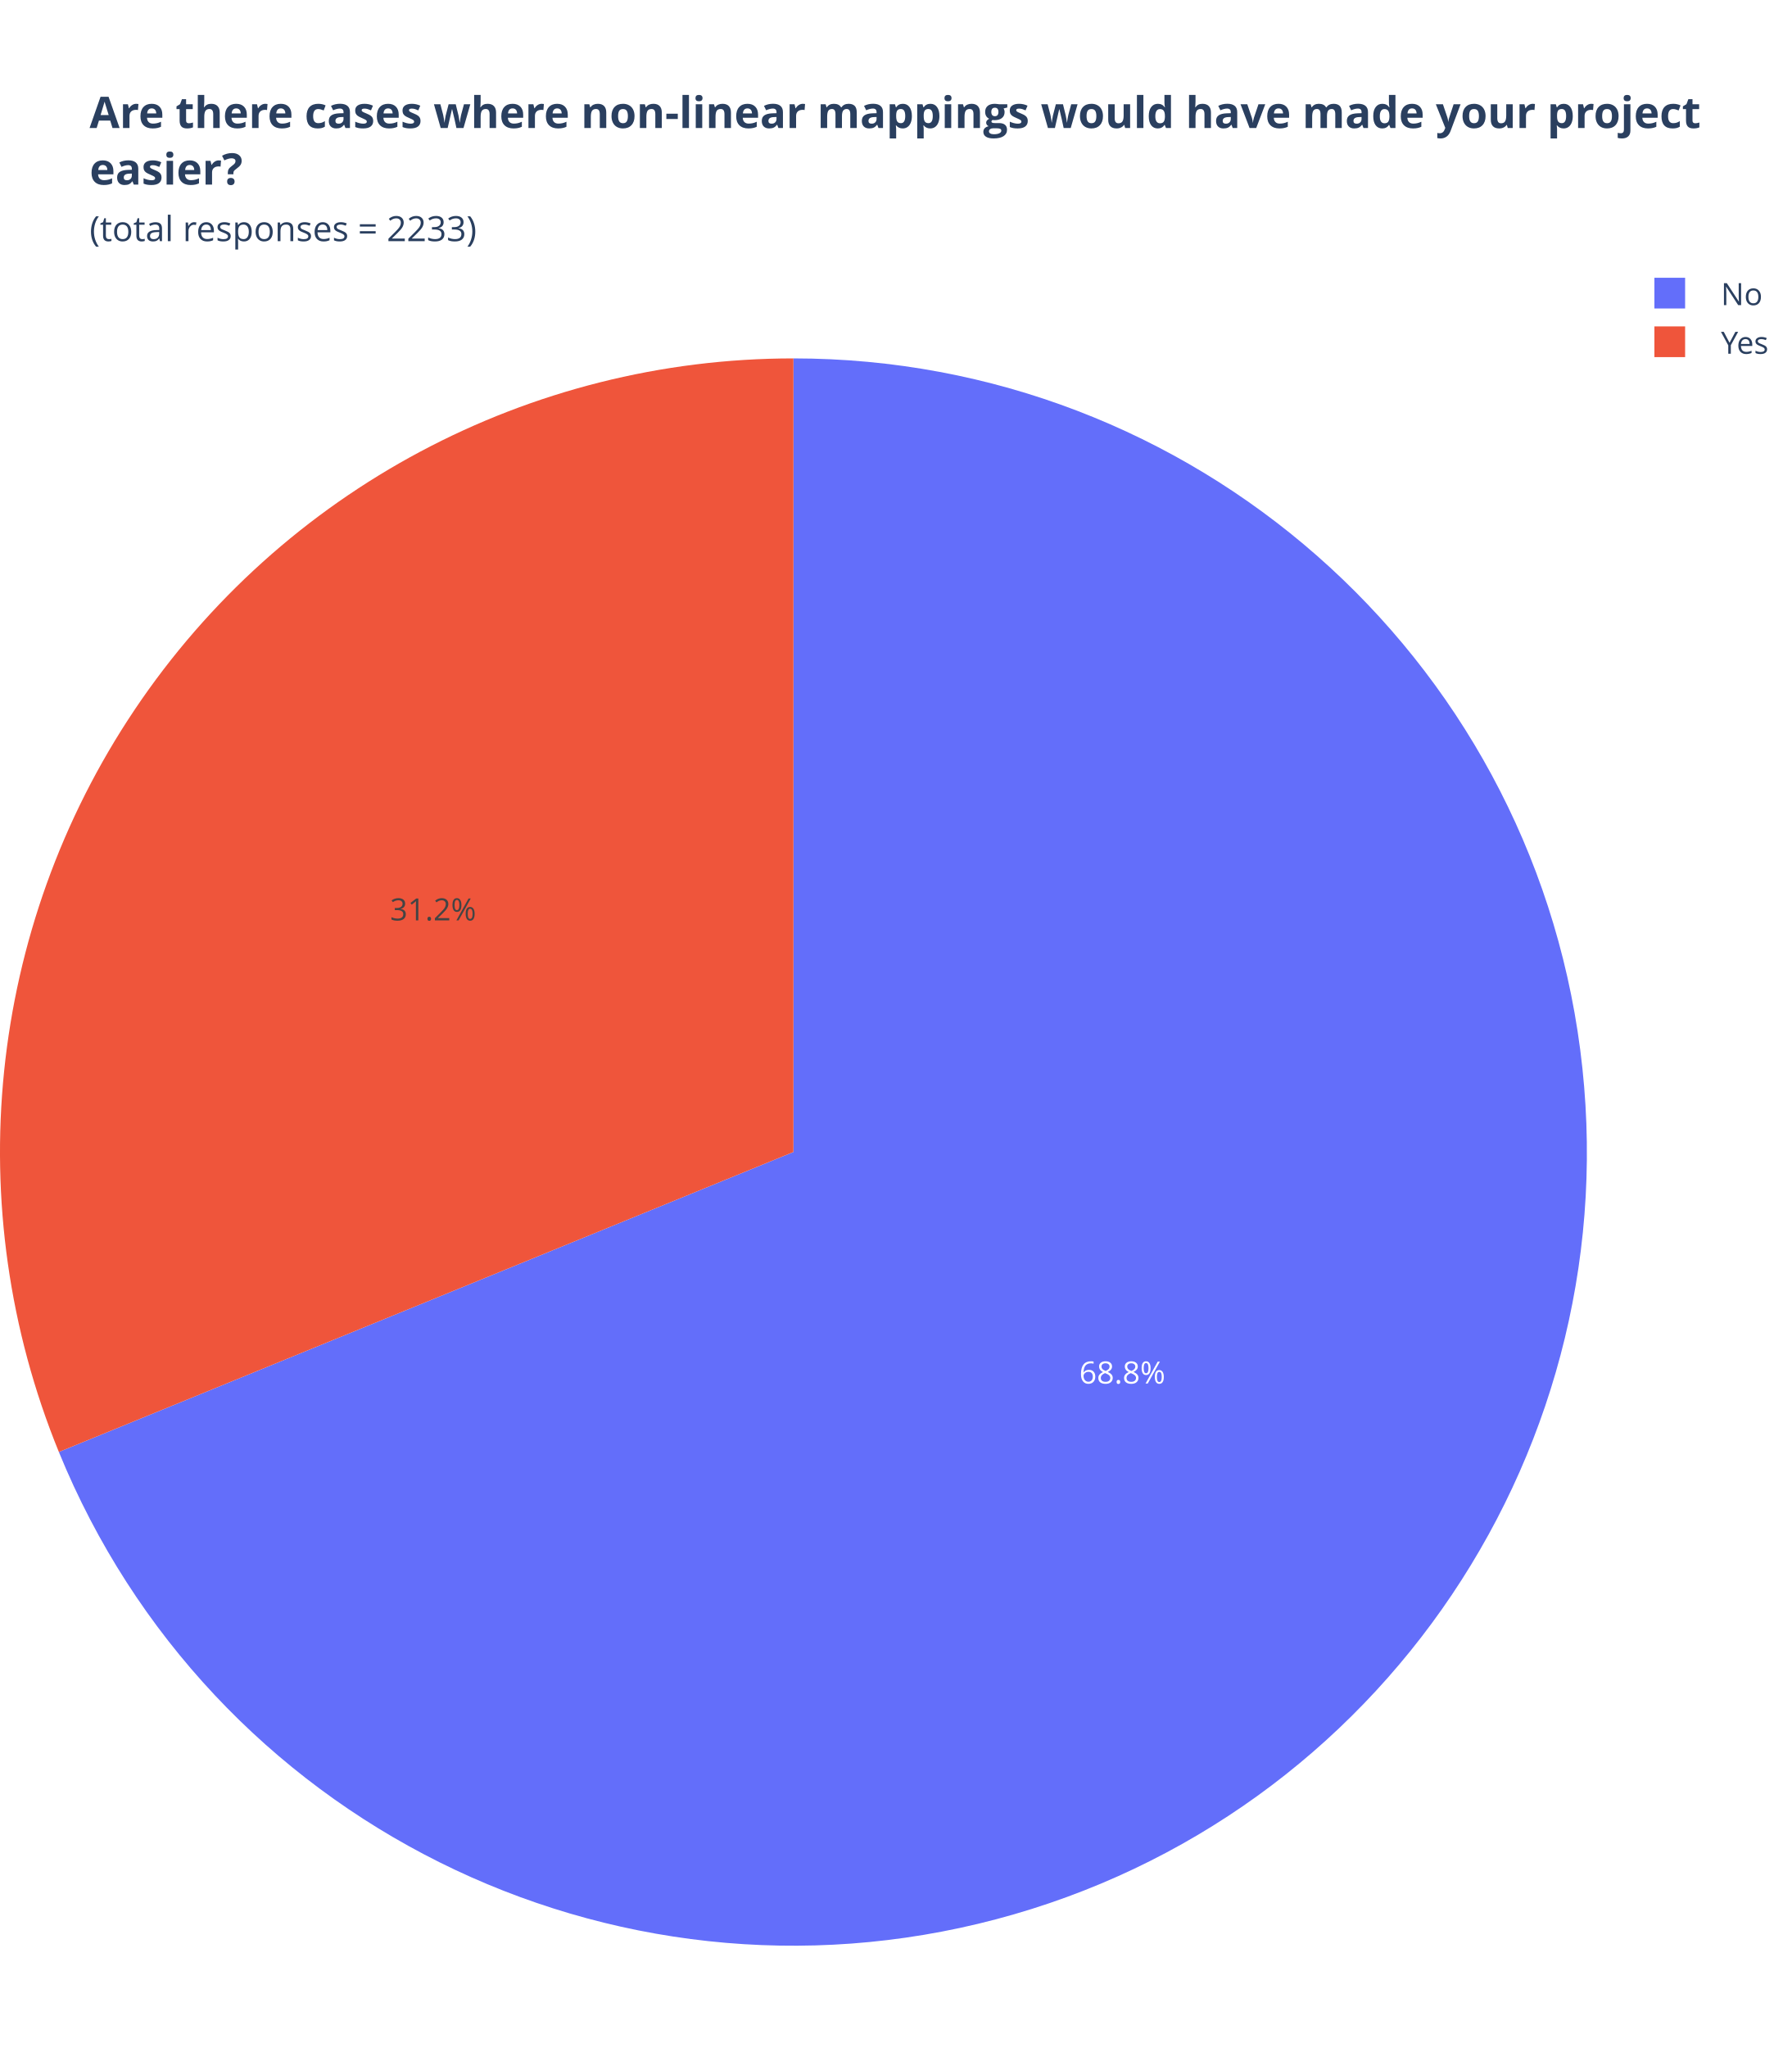
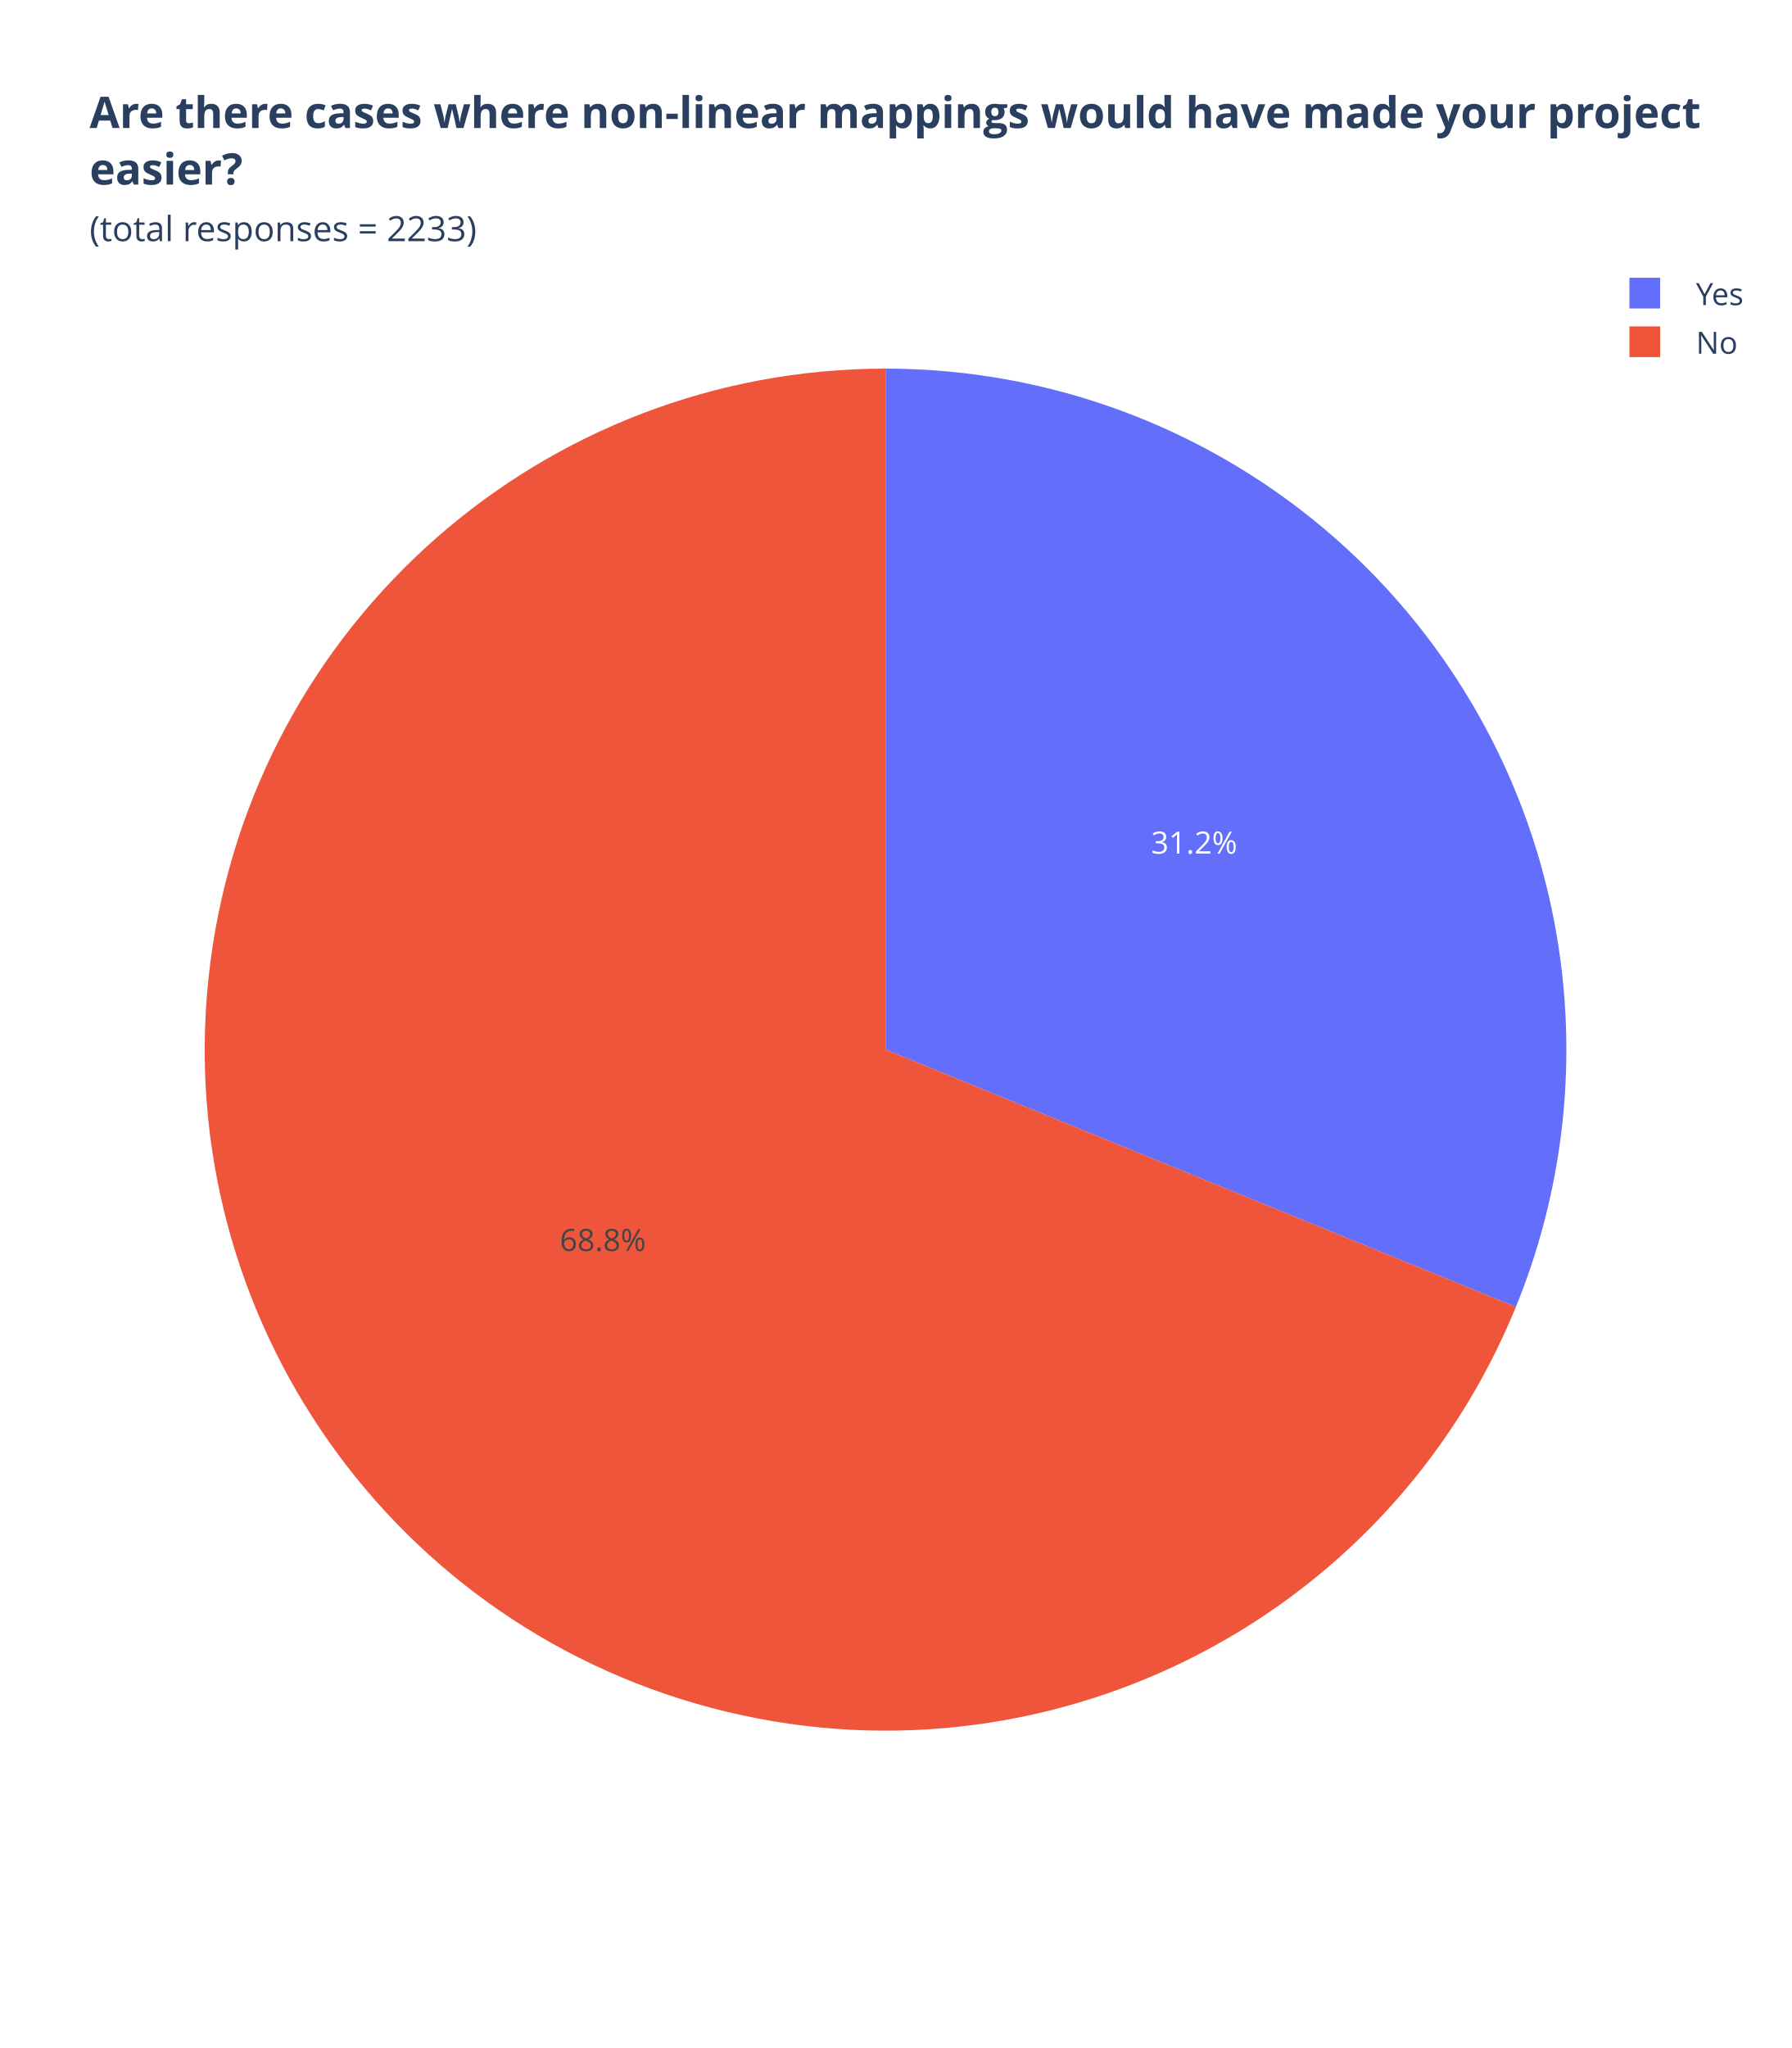
<svg xmlns="http://www.w3.org/2000/svg" class="main-svg" width="700" height="800" style="" viewBox="0 0 700 800">
  <rect x="0" y="0" width="700" height="800" style="fill: rgb(255, 255, 255); fill-opacity: 1;" />
-   <defs id="defs-1a089f">
+   <defs id="defs-6a4219">
    <g class="clips" />
    <g class="gradients" />
    <g class="patterns" />
  </defs>
  <g class="bglayer" />
  <g class="layer-below">
    <g class="imagelayer" />
    <g class="shapelayer" />
  </g>
  <g class="cartesianlayer" />
  <g class="polarlayer" />
  <g class="smithlayer" />
  <g class="ternarylayer" />
  <g class="geolayer" />
  <g class="funnelarealayer" />
  <g class="pielayer">
    <g class="trace" stroke-linejoin="round" style="opacity: 1;">
      <g class="slice">
-         <path class="surface" d="M310,450l0,-310a310,310 0 1 1 -287.004,427.17Z" style="pointer-events: none; fill: rgb(99, 110, 250); fill-opacity: 1; stroke-width: 0; stroke: rgb(68, 68, 68); stroke-opacity: 1;" />
+         <path class="surface" d="M346,410l0,-266a266,266 0 0 1 246.268,366.539Z" style="pointer-events: none; fill: rgb(99, 110, 250); fill-opacity: 1; stroke-width: 0; stroke: rgb(68, 68, 68); stroke-opacity: 1;" />
        <g class="slicetext">
-           <text data-notex="1" class="slicetext" transform="translate(438.4937,540.4417)" text-anchor="middle" x="0" y="0" style="font-family: 'Open Sans', verdana, arial, sans-serif; font-size: 12px; fill: rgb(255, 255, 255); fill-opacity: 1; white-space: pre;">68.8%</text>
+           <text data-notex="1" class="slicetext" transform="translate(466.5863,333.4393)" text-anchor="middle" x="0" y="0" style="font-family: 'Open Sans', verdana, arial, sans-serif; font-size: 12px; fill: rgb(255, 255, 255); fill-opacity: 1; white-space: pre;">31.2%</text>
        </g>
      </g>
      <g class="slice">
-         <path class="surface" d="M310,450l-287.004,117.17a310,310 0 0 1 287.004,-427.17Z" style="pointer-events: none; fill: rgb(239, 85, 59); fill-opacity: 1; stroke-width: 0; stroke: rgb(68, 68, 68); stroke-opacity: 1;" />
+         <path class="surface" d="M346,410l246.268,100.539a266,266 0 1 1 -246.268,-366.539Z" style="pointer-events: none; fill: rgb(239, 85, 59); fill-opacity: 1; stroke-width: 0; stroke: rgb(68, 68, 68); stroke-opacity: 1;" />
        <g class="slicetext">
-           <text data-notex="1" class="slicetext" transform="translate(169.2302,359.5307)" text-anchor="middle" x="0" y="0" style="font-family: 'Open Sans', verdana, arial, sans-serif; font-size: 12px; fill: rgb(68, 68, 68); fill-opacity: 1; white-space: pre;">31.2%</text>
+           <text data-notex="1" class="slicetext" transform="translate(235.5408,488.6726)" text-anchor="middle" x="0" y="0" style="font-family: 'Open Sans', verdana, arial, sans-serif; font-size: 12px; fill: rgb(68, 68, 68); fill-opacity: 1; white-space: pre;">68.8%</text>
        </g>
      </g>
    </g>
  </g>
  <g class="iciclelayer" />
  <g class="treemaplayer" />
  <g class="sunburstlayer" />
  <g class="glimages" />
-   <defs id="topdefs-1a089f">
+   <defs id="topdefs-6a4219">
    <g class="clips" />
-     <clipPath id="legend1a089f">
+     <clipPath id="legend6a4219">
      <rect width="65" height="48" x="0" y="0" />
    </clipPath>
  </defs>
  <g class="layer-above">
    <g class="imagelayer" />
    <g class="shapelayer" />
  </g>
  <g class="infolayer">
-     <g class="legend" pointer-events="all" transform="translate(632.4,100)">
+     <g class="legend" pointer-events="all" transform="translate(622.64,100)">
      <rect class="bg" shape-rendering="crispEdges" width="65" height="48" x="0" y="0" style="stroke: rgb(68, 68, 68); stroke-opacity: 1; fill: rgb(255, 255, 255); fill-opacity: 1; stroke-width: 0px;" />
-       <g class="scrollbox" transform="" clip-path="url(#legend1a089f)">
+       <g class="scrollbox" transform="" clip-path="url(#legend6a4219)">
        <g class="groups">
          <g class="traces" transform="translate(0,14.5)" style="opacity: 1;">
-             <text class="legendtext" text-anchor="start" x="40" y="4.68" style="font-family: 'Open Sans', verdana, arial, sans-serif; font-size: 12px; fill: rgb(42, 63, 95); fill-opacity: 1; white-space: pre;">No</text>
+             <text class="legendtext" text-anchor="start" x="40" y="4.68" style="font-family: 'Open Sans', verdana, arial, sans-serif; font-size: 12px; fill: rgb(42, 63, 95); fill-opacity: 1; white-space: pre;">Yes</text>
            <g class="layers" style="opacity: 1;">
              <g class="legendfill" />
              <g class="legendlines" />
              <g class="legendsymbols">
                <g class="legendpoints">
                  <path class="legendpie" d="M6,6H-6V-6H6Z" transform="translate(20,0)" style="fill: rgb(99, 110, 250); fill-opacity: 1; stroke-width: 0; stroke: rgb(68, 68, 68); stroke-opacity: 1;" />
                </g>
              </g>
            </g>
-             <rect class="legendtoggle" x="0" y="-9.5" width="59.578" height="19" style="fill: rgb(0, 0, 0); fill-opacity: 0;" />
+             <rect class="legendtoggle" x="0" y="-9.5" width="59.453" height="19" style="fill: rgb(0, 0, 0); fill-opacity: 0;" />
          </g>
          <g class="traces" transform="translate(0,33.5)" style="opacity: 1;">
-             <text class="legendtext" text-anchor="start" x="40" y="4.68" style="font-family: 'Open Sans', verdana, arial, sans-serif; font-size: 12px; fill: rgb(42, 63, 95); fill-opacity: 1; white-space: pre;">Yes</text>
+             <text class="legendtext" text-anchor="start" x="40" y="4.68" style="font-family: 'Open Sans', verdana, arial, sans-serif; font-size: 12px; fill: rgb(42, 63, 95); fill-opacity: 1; white-space: pre;">No</text>
            <g class="layers" style="opacity: 1;">
              <g class="legendfill" />
              <g class="legendlines" />
              <g class="legendsymbols">
                <g class="legendpoints">
                  <path class="legendpie" d="M6,6H-6V-6H6Z" transform="translate(20,0)" style="fill: rgb(239, 85, 59); fill-opacity: 1; stroke-width: 0; stroke: rgb(68, 68, 68); stroke-opacity: 1;" />
                </g>
              </g>
            </g>
-             <rect class="legendtoggle" x="0" y="-9.5" width="59.578" height="19" style="fill: rgb(0, 0, 0); fill-opacity: 0;" />
+             <rect class="legendtoggle" x="0" y="-9.5" width="59.453" height="19" style="fill: rgb(0, 0, 0); fill-opacity: 0;" />
          </g>
        </g>
      </g>
      <rect class="scrollbar" rx="20" ry="3" width="0" height="0" x="0" y="0" style="fill: rgb(128, 139, 164); fill-opacity: 1;" />
    </g>
    <g class="g-gtitle">
      <text class="gtitle" x="35" y="50" text-anchor="start" dy="0em" style="opacity: 1; font-family: 'Open Sans', verdana, arial, sans-serif; font-size: 17px; fill: rgb(42, 63, 95); fill-opacity: 1; white-space: pre;">
        <tspan class="line" dy="0em" x="35" y="50">
          <tspan style="font-weight:bold">Are there cases where non-linear mappings would have made your project</tspan>
        </tspan>
        <tspan class="line" dy="1.3em" x="35" y="50">
          <tspan style="font-weight:bold">easier?</tspan>
        </tspan>
        <tspan class="line" dy="2.6em" x="35" y="50">
          <tspan style="font-size: 0.8em;">(total responses = 2233)</tspan>
        </tspan>
      </text>
    </g>
  </g>
</svg>
